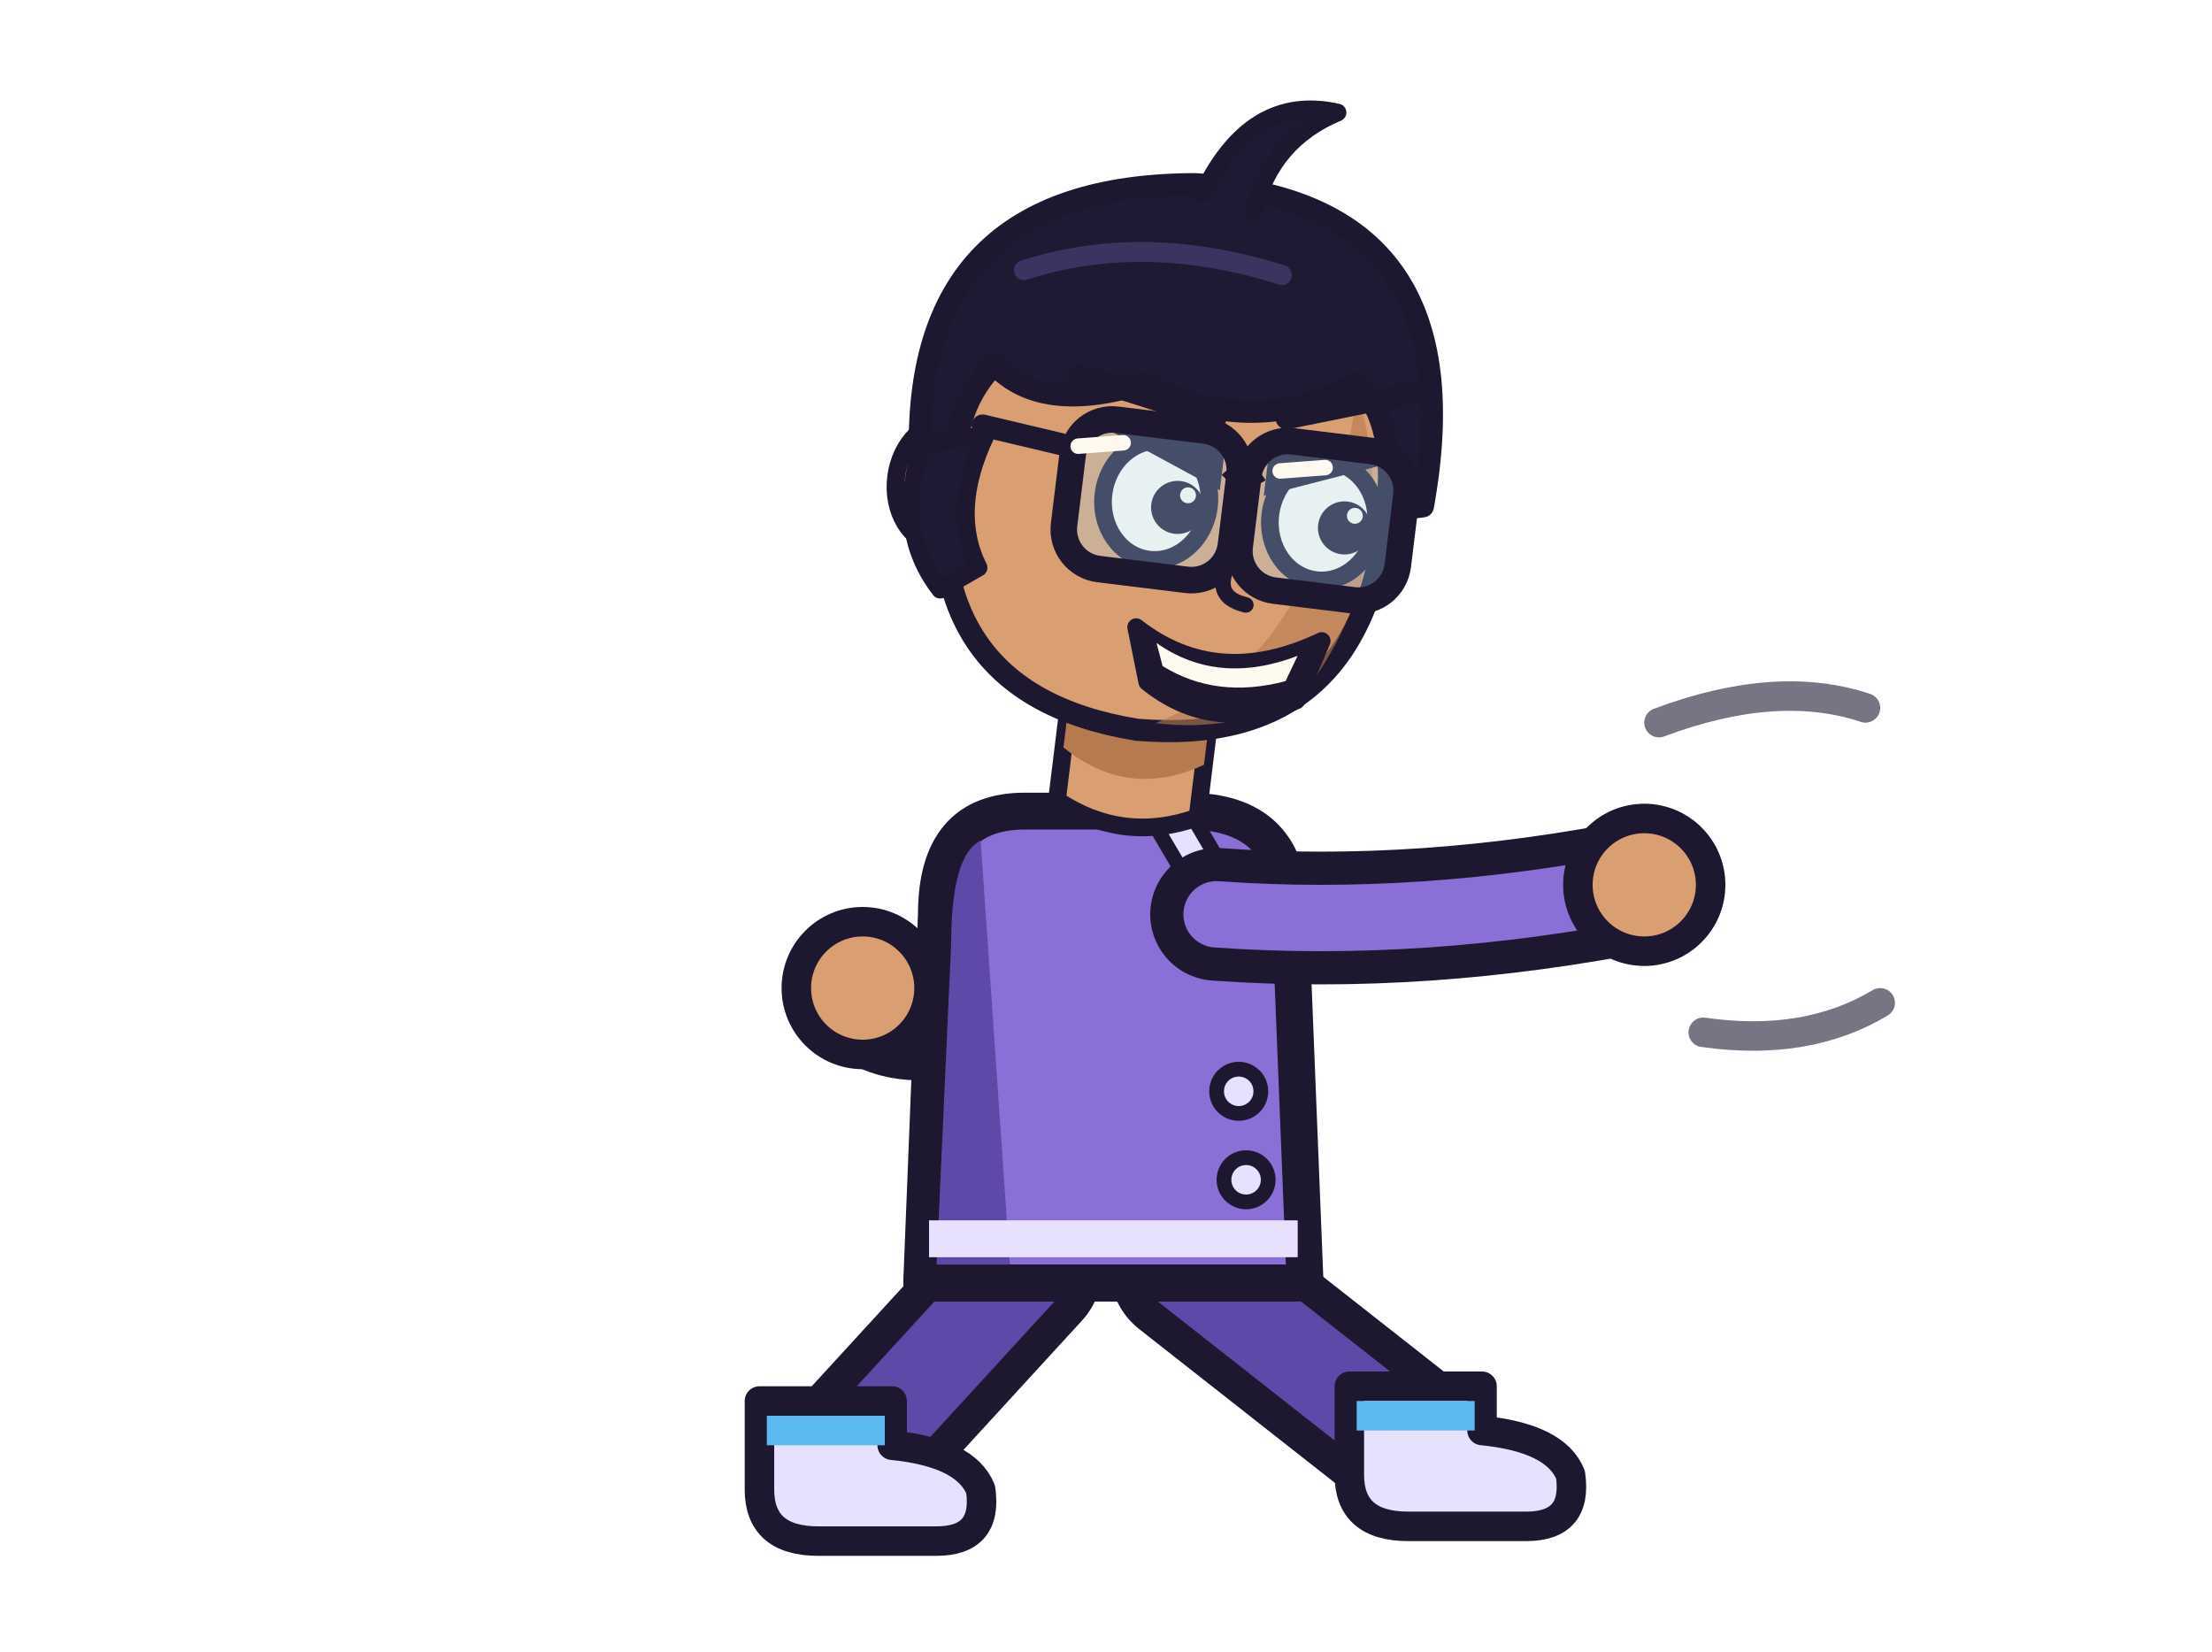
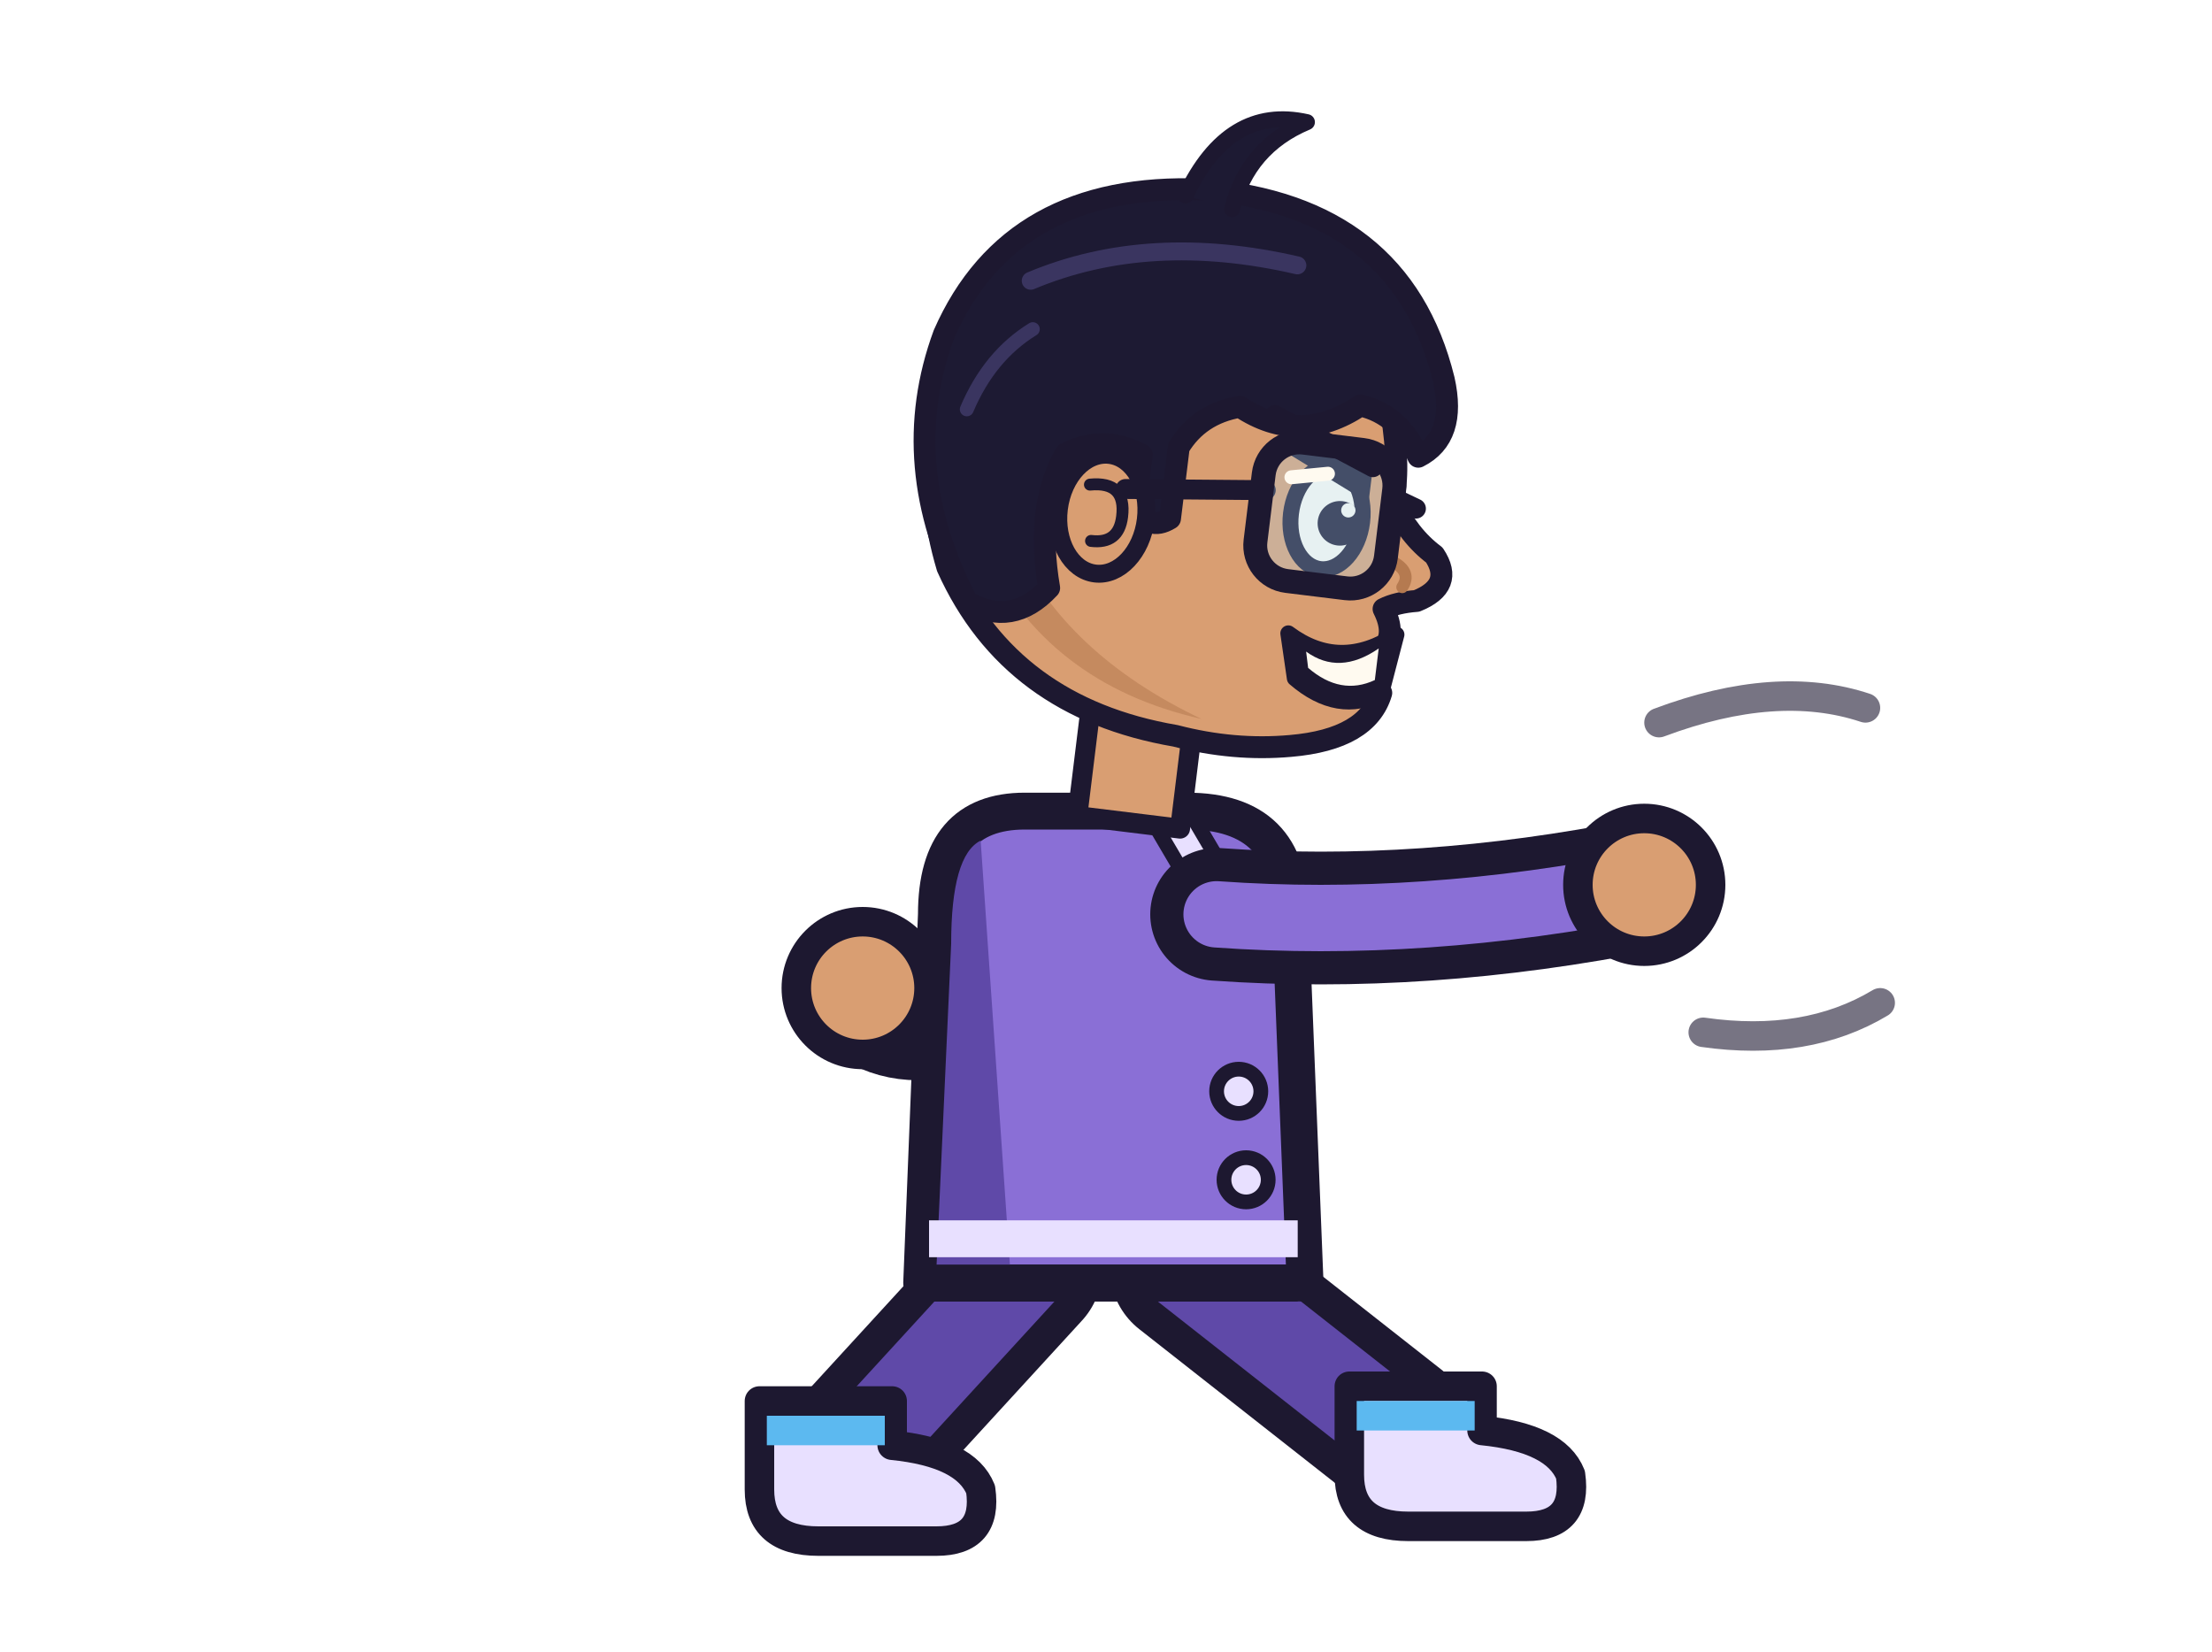
<svg xmlns="http://www.w3.org/2000/svg" viewBox="0 0 300 224" width="300" height="224">
  <g transform="translate(75 0)">
    <path d="M72 124 Q54 142 44 136" fill="none" stroke="#1d1830" stroke-width="18" stroke-linecap="round" stroke-linejoin="round" />
    <path d="M72 124 Q54 142 44 136" fill="none" stroke="#5f49a8" stroke-width="9" stroke-linecap="round" stroke-linejoin="round" />
    <circle cx="42" cy="134" r="9" fill="#d99e72" stroke="#1d1830" stroke-width="4" />
    <path d="M64 172 L42 196" fill="none" stroke="#1d1830" stroke-width="21" stroke-linecap="round" stroke-linejoin="round" />
    <path d="M64 172 L42 196" fill="none" stroke="#5f49a8" stroke-width="12" stroke-linecap="round" stroke-linejoin="round" />
    <path d="M86 172 L114 194" fill="none" stroke="#1d1830" stroke-width="21" stroke-linecap="round" stroke-linejoin="round" />
    <path d="M86 172 L114 194" fill="none" stroke="#5f49a8" stroke-width="12" stroke-linecap="round" stroke-linejoin="round" />
    <path d="M28 190 L28 202 Q28 209 36 209 L52 209 Q59 209 58 202 Q56 197 46 196 L46 190 Z" fill="#e8e0ff" stroke="#1d1830" stroke-width="4" stroke-linejoin="round" />
    <path d="M29 194 L45 194" stroke="#5cb9f0" stroke-width="4" />
    <path d="M108 188 L108 200 Q108 207 116 207 L132 207 Q139 207 138 200 Q136 195 126 194 L126 188 Z" fill="#e8e0ff" stroke="#1d1830" stroke-width="4" stroke-linejoin="round" />
    <path d="M109 192 L125 192" stroke="#5cb9f0" stroke-width="4" />
    <path d="M52 124 Q52 110 64 110 L86 110 Q100 110 100 124 L102 174 L50 174 Z" fill="#8a6fd6" stroke="#1d1830" stroke-width="5" stroke-linejoin="round" />
    <path d="M58 114 Q54 116 54 128 L52 172 L62 172 Z" fill="#5f49a8" />
    <path d="M84 111 L94 128" fill="none" stroke="#1d1830" stroke-width="7" stroke-linecap="round" />
    <path d="M84 111 L94 128" fill="none" stroke="#e8e0ff" stroke-width="3" stroke-linecap="round" />
    <g fill="#e8e0ff" stroke="#1d1830" stroke-width="2">
      <circle cx="93" cy="148" r="3" />
      <circle cx="94" cy="160" r="3" />
    </g>
    <path d="M51 168 L101 168" stroke="#e8e0ff" stroke-width="5" />
    <path d="M51 174 L101 174" stroke="#1d1830" stroke-width="5" />
    <path d="M90 124 Q118 126 148 120" fill="none" stroke="#1d1830" stroke-width="18" stroke-linecap="round" stroke-linejoin="round" />
    <path d="M90 124 Q118 126 148 120" fill="none" stroke="#8a6fd6" stroke-width="9" stroke-linecap="round" stroke-linejoin="round" />
    <circle cx="148" cy="120" r="9" fill="#d99e72" stroke="#1d1830" stroke-width="4" />
    <g transform="translate(23 2) rotate(7 60 66) scale(0.6)">
-       <g>
+       <g transform="translate(8 12) scale(0.9)">
+         <path d="M90 146 L90 190 L116 190 L116 146 Z" fill="#d99e72" stroke="#1d1830" stroke-width="5" stroke-linejoin="round" stroke-linecap="round" />
+         <path d="M93 150 L113 150 L113 162 Q102 168 93 160 Z" fill="#b57a50" opacity="0.7" />
+         <path d="M112 167 Q70 165 50 132 Q36 100 50 70 Q70 40 104 40 Q146 42 156 80 Q160 94 159 102 Q164 110 171 114 Q177 121 168 126 Q163 127 160 129 Q164 135 161 139 Q158 144 162 150 Q160 162 141 166 Q127 169 112 167 Z" fill="#d99e72" stroke="#1d1830" stroke-width="5.5" stroke-linejoin="round" stroke-linecap="round" />
+         <path d="M58 126 Q78 158 118 162 Q82 150 66 124 Z" fill="#b57a50" opacity="0.55" />
+         <path d="M161 117 Q166 119 164 123" fill="none" stroke="#b57a50" stroke-width="3" stroke-linecap="round" />
+         <path d="M56 140 Q34 108 42 74 Q54 34 102 30 Q152 28 168 70 Q173 84 164 90 Q158 80 148 79 Q134 91 118 83 Q108 86 104 95 L104 113 Q99 117 95 111 L95 98 Q85 94 76 100 Q70 114 76 134 Q68 145 56 140 Z" fill="#1d1a33" stroke="#1d1830" stroke-width="5.5" stroke-linejoin="round" stroke-linecap="round" />
+         <path d="M98 32 Q106 8 126 10 Q112 18 110 34" fill="#1d1a33" stroke="#1d1830" stroke-width="4" stroke-linejoin="round" stroke-linecap="round" />
+         <path d="M62 58 Q90 42 128 46" fill="none" stroke="#3a3560" stroke-width="4.5" stroke-linecap="round" />
+         <path d="M50 92 Q54 78 64 70" fill="none" stroke="#3a3560" stroke-width="3.5" stroke-linecap="round" />
        <g>
-           <path d="M84 150 L84 180 Q100 188 116 180 L116 150 Z" fill="#d99e72" stroke="#1d1830" stroke-width="4" stroke-linejoin="round" stroke-linecap="round" />
-           <path d="M84 158 Q100 170 116 158 L116 168 Q100 178 84 168 Z" fill="#b57a50" />
+           <ellipse cx="87" cy="114" rx="11" ry="15" fill="#d99e72" stroke="#1d1830" stroke-width="4.5" stroke-linejoin="round" stroke-linecap="round" />
+           <path d="M83 107 Q92 105 92 114 Q92 121 85 121" fill="none" stroke="#1d1830" stroke-width="3" stroke-linecap="round" />
        </g>
-         <ellipse cx="50" cy="112" rx="11" ry="14" fill="#d99e72" stroke="#1d1830" stroke-width="4" stroke-linejoin="round" stroke-linecap="round" />
-         <path d="M50 104 Q48 52 100 50 Q152 52 150 104 Q152 160 100 162 Q48 160 50 104 Z" fill="#d99e72" stroke="#1d1830" stroke-width="5" stroke-linejoin="round" stroke-linecap="round" />
-         <path d="M140 80 Q156 116 136 150 Q122 160 104 160 Q140 140 140 80 Z" fill="#b57a50" opacity="0.6" />
-         <path d="M44 108 Q34 46 98 38 Q162 34 158 104 L150 106 Q150 86 140 78 Q118 94 92 84 Q70 94 58 84 Q50 94 52 110 Z" fill="#1d1a33" stroke="#1d1830" stroke-width="5" stroke-linejoin="round" stroke-linecap="round" />
-         <path d="M100 40 Q108 16 128 18 Q114 26 112 42" fill="#1d1a33" stroke="#1d1830" stroke-width="4" stroke-linejoin="round" stroke-linecap="round" />
-         <path d="M62 62 Q88 50 120 56" fill="none" stroke="#3a3560" stroke-width="4.5" stroke-linecap="round" />
-         <path d="M44 104 Q40 124 52 136 L60 130 Q52 118 58 100 Z" fill="#1d1a33" stroke="#1d1830" stroke-width="4" stroke-linejoin="round" stroke-linecap="round" />
-         <g transform="translate(17 0)">
-           <g>
-             <ellipse cx="81" cy="110" rx="12" ry="13.5" fill="#fffaf0" stroke="#1d1830" stroke-width="4" stroke-linejoin="round" stroke-linecap="round" />
-             <ellipse cx="119" cy="110" rx="12" ry="13.5" fill="#fffaf0" stroke="#1d1830" stroke-width="4" stroke-linejoin="round" stroke-linecap="round" />
-             <circle cx="86" cy="111" r="6" fill="#1d1830" />
-             <circle cx="124" cy="111" r="6" fill="#1d1830" />
-             <circle cx="88" cy="108" r="1.8" fill="#fffaf0" />
-             <circle cx="126" cy="108" r="1.8" fill="#fffaf0" />
-             <g>
-               <path d="M67 95 L95 106 L95 92 Z" fill="#1d1830" />
-               <path d="M133 95 L105 106 L105 92 Z" fill="#1d1830" />
-             </g>
-           </g>
-           <g>
-             <rect x="61" y="93" width="38" height="34" rx="9" fill="#a9dcf7" fill-opacity="0.28" stroke="#1d1830" stroke-width="6" />
-             <rect x="101" y="93" width="36" height="34" rx="9" fill="#a9dcf7" fill-opacity="0.28" stroke="#1d1830" stroke-width="6" />
-             <path d="M97 104 Q100 100 103 104" fill="none" stroke="#1d1830" stroke-width="5" />
-             <path d="M58 100 L40 98" stroke="#1d1830" stroke-width="5" stroke-linecap="round" />
-             <path d="M62 100 L72 98 M108 100 L118 98" stroke="#fffaf0" stroke-width="3.5" stroke-linecap="round" />
-           </g>
-           <path d="M60 84 L92 90 M108 88 L138 78" fill="none" stroke="#1d1830" stroke-width="5" stroke-linejoin="round" stroke-linecap="round" />
-           <path d="M100 120 Q95 130 104 131" fill="none" stroke="#1d1830" stroke-width="3.5" stroke-linejoin="round" stroke-linecap="round" />
-           <g>
-             <path d="M80 139 Q100 151 122 137 L118 151 Q100 161 84 151 Z" fill="#1d1830" stroke="#1d1830" stroke-width="4" stroke-linejoin="round" stroke-linecap="round" />
-             <path d="M85 142 Q100 150 117 141 L115 147 Q100 153 87 147 Z" fill="#fffaf0" />
-           </g>
+         <g>
+           <ellipse cx="143" cy="108" rx="9" ry="13" fill="#fffaf0" stroke="#1d1830" stroke-width="4" stroke-linejoin="round" stroke-linecap="round" />
+           <circle cx="146.5" cy="109" r="5.6" fill="#1d1830" />
+           <circle cx="148.2" cy="105.5" r="1.8" fill="#fffaf0" />
+           <path d="M131 93 L153 103 L153 91 Z" fill="#1d1830" />
+         </g>
+         <path d="M127 103 L92 107" fill="none" stroke="#1d1830" stroke-width="5" stroke-linecap="round" />
+         <rect x="126" y="90" width="33" height="35" rx="9" fill="#a9dcf7" fill-opacity="0.28" stroke="#1d1830" stroke-width="6" />
+         <path d="M159 101 L165 103" stroke="#1d1830" stroke-width="5" stroke-linecap="round" />
+         <path d="M133 99 L142 97" stroke="#fffaf0" stroke-width="3.5" stroke-linecap="round" />
+         <path d="M127 84 L153 94" fill="none" stroke="#1d1830" stroke-width="5" stroke-linejoin="round" stroke-linecap="round" />
+         <g>
+           <path d="M164 135 Q151 146 137 138 L140 149 Q152 157 162 150 Z" fill="#1d1830" stroke="#1d1830" stroke-width="4" stroke-linejoin="round" stroke-linecap="round" />
+           <path d="M160 139 Q151 147 142 142 L143 146 Q152 152 160 147 Z" fill="#fffaf0" />
        </g>
      </g>
    </g>
    <g fill="none" stroke="#1d1830" stroke-width="4" stroke-linecap="round" opacity="0.6">
      <path d="M150 98 Q166 92 178 96" />
      <path d="M156 140 Q170 142 180 136" />
    </g>
  </g>
</svg>
